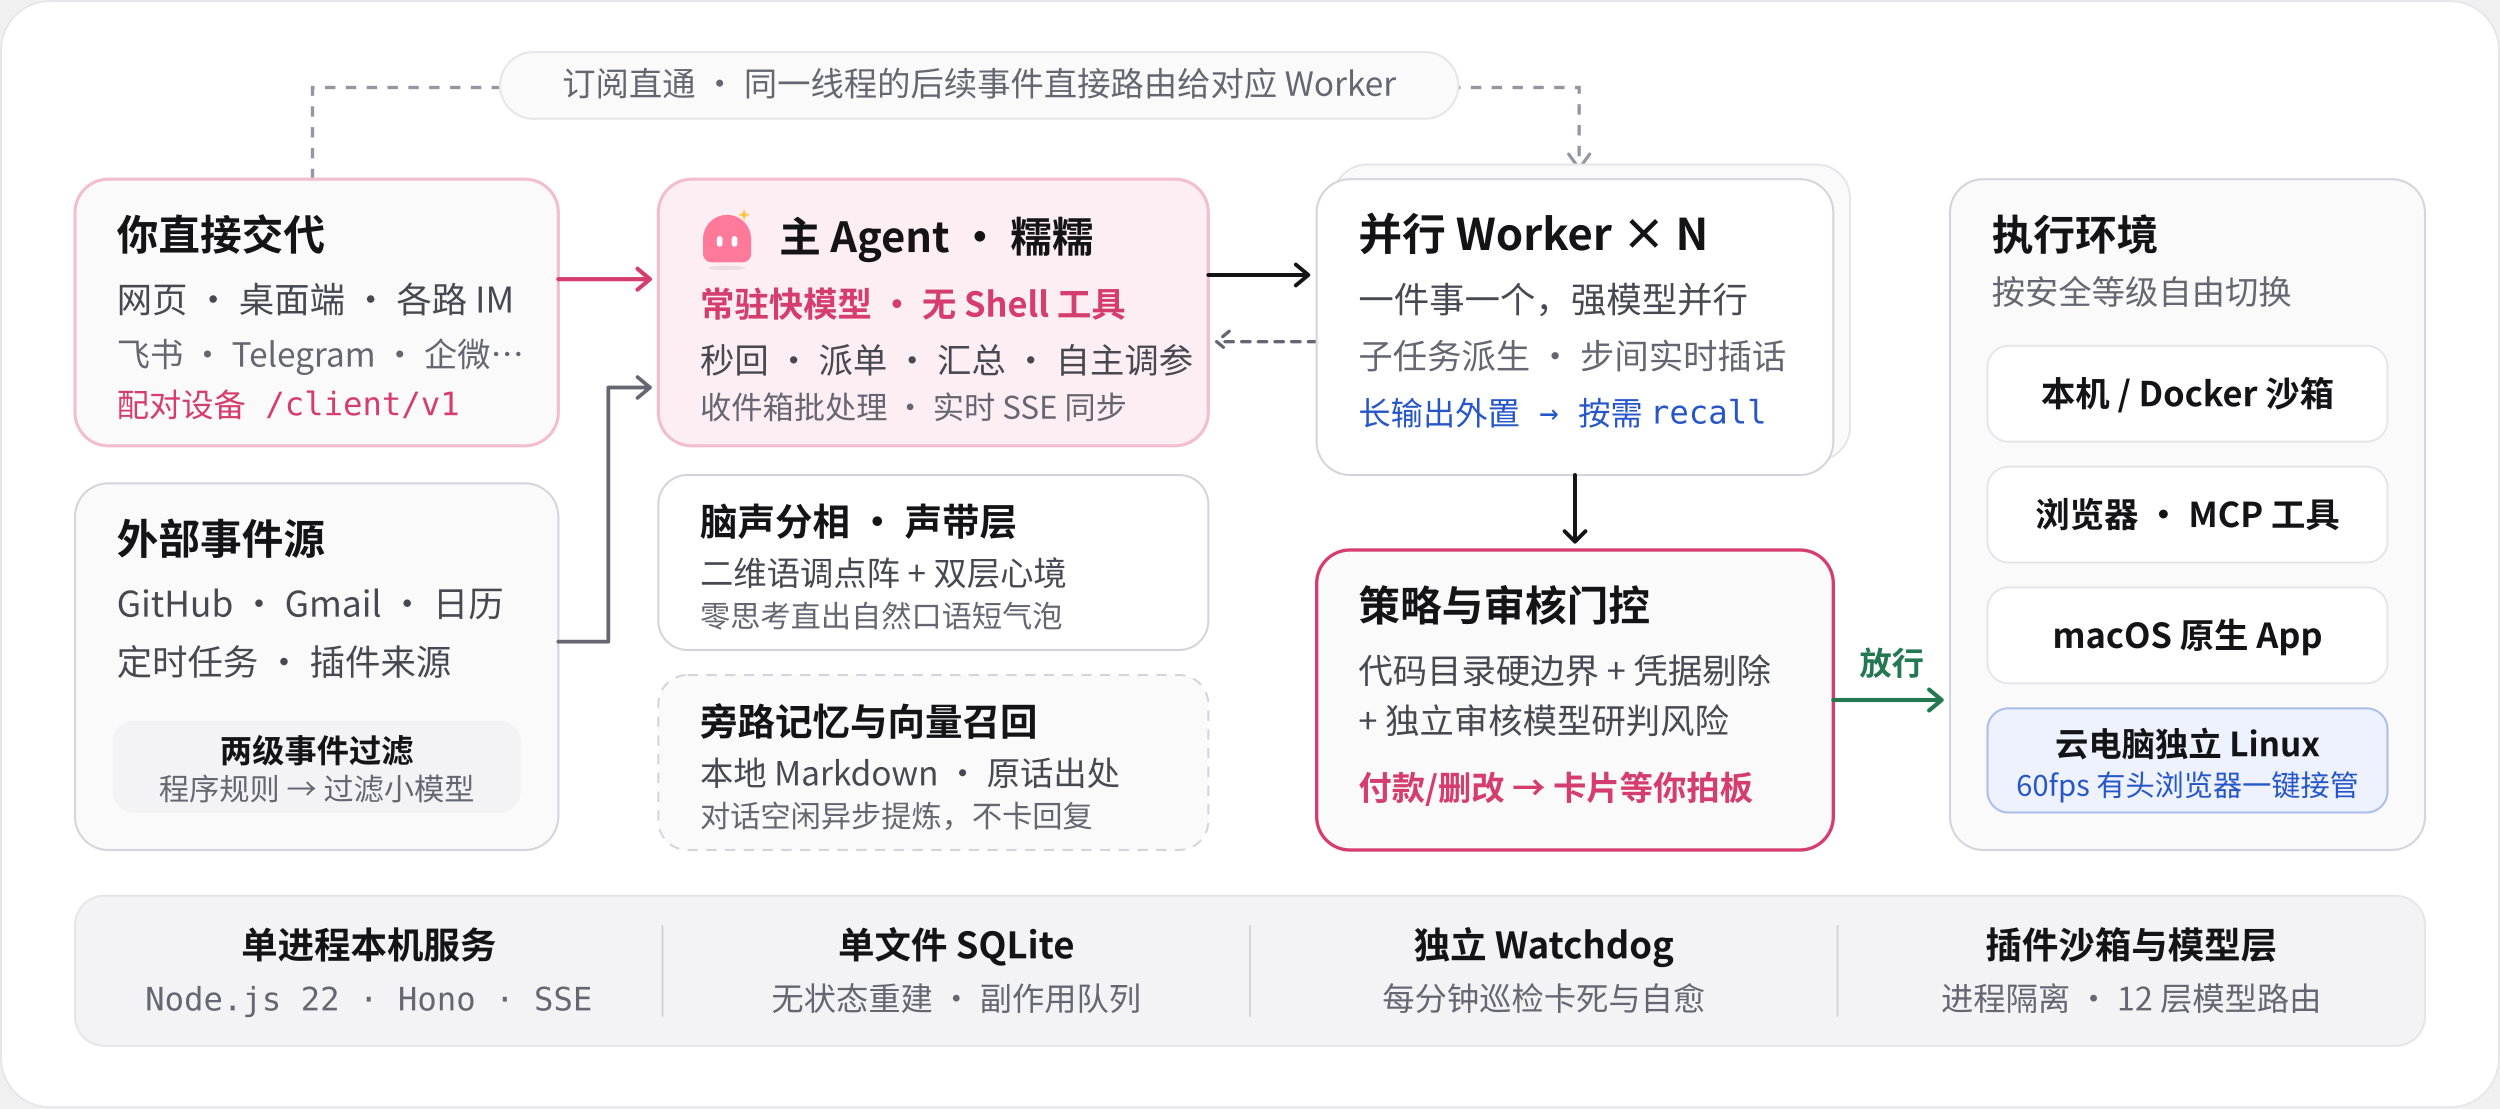
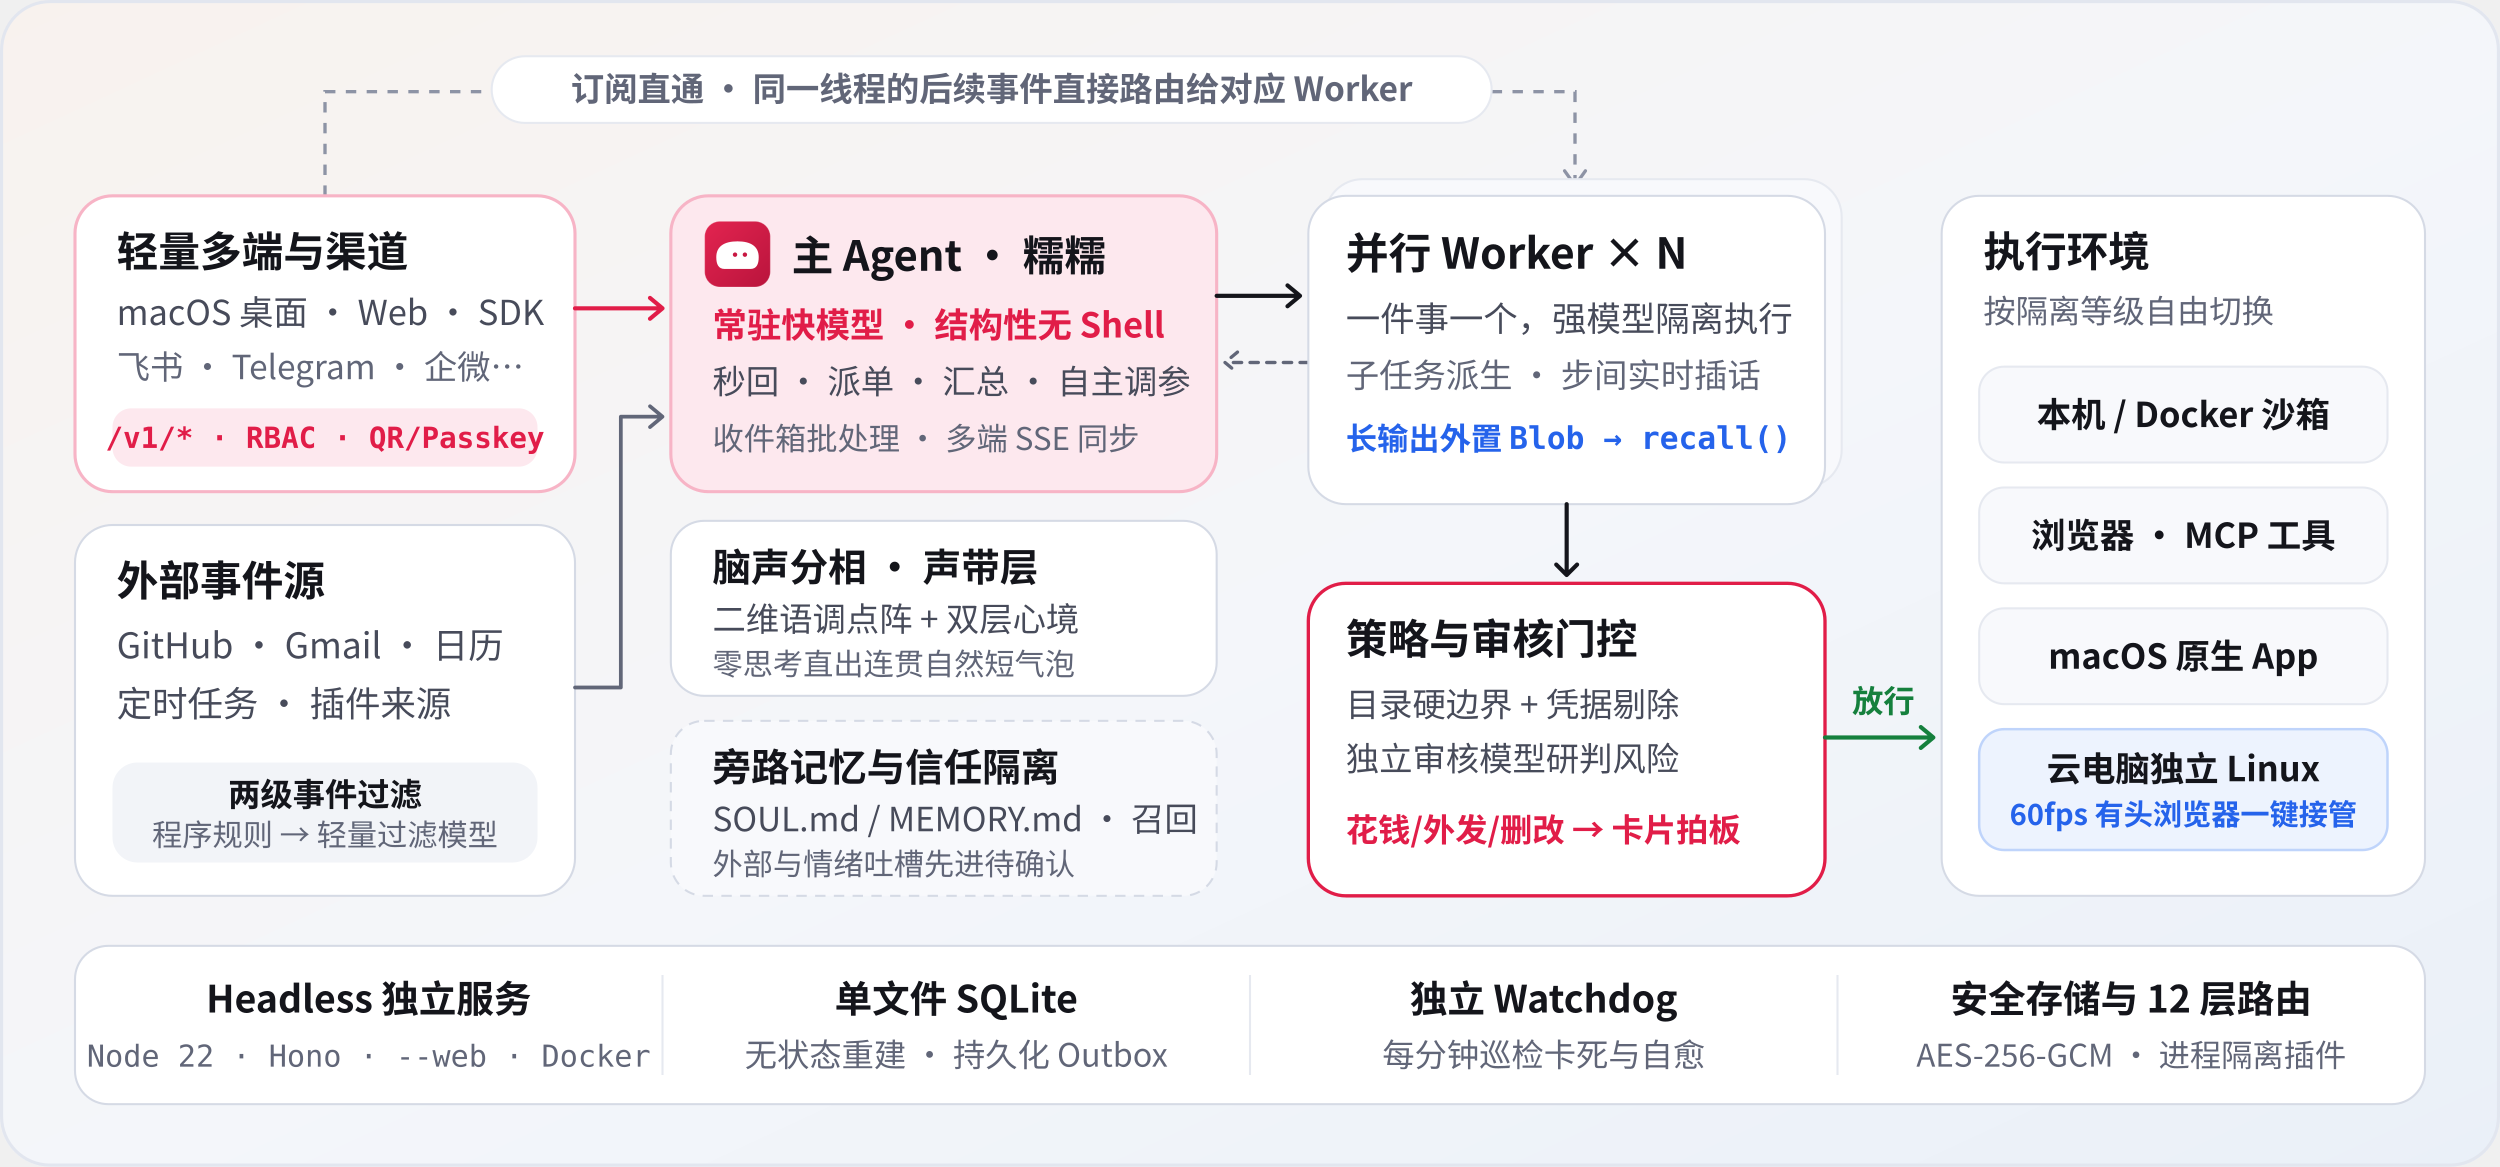
- <svg xmlns="http://www.w3.org/2000/svg" width="1200" height="532" viewBox="0 0 1200 532" role="img" aria-labelledby="title desc">
-   <rect width="1200" height="532" rx="24" fill="#FFFFFF" />
-   <rect x="0.5" y="0.5" width="1199" height="531" rx="23.5" fill="none" stroke="#E6E6EA" />
-   <path d="M150 86 V42 H758 V80" stroke="#9696A2" stroke-width="1.6" stroke-dasharray="5 5" fill="none" />
-   <path d="M753 74 l5 7 l5 -7" stroke="#9696A2" stroke-width="1.6" fill="none" stroke-linecap="round" stroke-linejoin="round" />
-   <rect x="240" y="25" width="460" height="32" rx="16" fill="#FAFAFA" stroke="#E6E6EA" />
-   <text x="470" y="46" text-anchor="middle" font-family="-apple-system, BlinkMacSystemFont, 'Segoe UI', 'PingFang SC', 'Hiragino Sans GB', 'Noto Sans CJK SC', 'Microsoft YaHei', sans-serif" font-size="16" font-weight="500" fill="#666672">订阅直通 · 同一线程的后续事件直接路由给对应 Worker</text>
-   <g id="col-triggers">
-     <rect x="36" y="86" width="232" height="128" rx="16" fill="#FAFAFA" stroke="#F2BDCE" stroke-width="1.5" />
-     <text x="56" y="120" font-family="-apple-system, BlinkMacSystemFont, 'Segoe UI', 'PingFang SC', 'Hiragino Sans GB', 'Noto Sans CJK SC', 'Microsoft YaHei', sans-serif" font-size="20" font-weight="700" fill="#141416">你直接交代</text>
-     <text x="56" y="150" font-family="-apple-system, BlinkMacSystemFont, 'Segoe UI', 'PingFang SC', 'Hiragino Sans GB', 'Noto Sans CJK SC', 'Microsoft YaHei', sans-serif" font-size="17" fill="#484852">网页 · 桌面端 · 各路 IM</text>
-     <text x="56" y="176" font-family="-apple-system, BlinkMacSystemFont, 'Segoe UI', 'PingFang SC', 'Hiragino Sans GB', 'Noto Sans CJK SC', 'Microsoft YaHei', sans-serif" font-size="16" fill="#666672">飞书 · Telegram · 企微…</text>
-     <text x="56" y="200" font-family="ui-monospace, SFMono-Regular, Menlo, Consolas, monospace" font-size="15.5" fill="#D43D6D">配对设备 /client/v1</text>
-     <rect x="36" y="232" width="232" height="176" rx="16" fill="#FAFAFA" stroke="#D4D4DC" />
-     <text x="56" y="266" font-family="-apple-system, BlinkMacSystemFont, 'Segoe UI', 'PingFang SC', 'Hiragino Sans GB', 'Noto Sans CJK SC', 'Microsoft YaHei', sans-serif" font-size="20" font-weight="700" fill="#141416">外部事件源</text>
-     <text x="56" y="296" font-family="-apple-system, BlinkMacSystemFont, 'Segoe UI', 'PingFang SC', 'Hiragino Sans GB', 'Noto Sans CJK SC', 'Microsoft YaHei', sans-serif" font-size="17" fill="#484852">GitHub · Gmail · 日历</text>
-     <text x="56" y="324" font-family="-apple-system, BlinkMacSystemFont, 'Segoe UI', 'PingFang SC', 'Hiragino Sans GB', 'Noto Sans CJK SC', 'Microsoft YaHei', sans-serif" font-size="17" fill="#484852">定时任务 · 插件来源</text>
-     <rect x="54" y="346" width="196" height="44" rx="10" fill="#F3F3F6" />
-     <text x="152" y="366" text-anchor="middle" font-family="-apple-system, BlinkMacSystemFont, 'Segoe UI', 'PingFang SC', 'Hiragino Sans GB', 'Noto Sans CJK SC', 'Microsoft YaHei', sans-serif" font-size="15.5" font-weight="600" fill="#141416">两级事件过滤</text>
-     <text x="152" y="384" text-anchor="middle" font-family="-apple-system, BlinkMacSystemFont, 'Segoe UI', 'PingFang SC', 'Hiragino Sans GB', 'Noto Sans CJK SC', 'Microsoft YaHei', sans-serif" font-size="14.5" fill="#666672">程序规则 → 过滤小模型</text>
+ <svg xmlns="http://www.w3.org/2000/svg" width="1200" height="560" viewBox="0 0 1200 560" role="img" aria-labelledby="title desc">
+   <defs>
+     <linearGradient id="arch-zh-light-bg" x1="0" y1="0" x2="1" y2="1">
+       <stop offset="0%" stop-color="#F8F2EE" />
+       <stop offset="52%" stop-color="#F4F6FA" />
+       <stop offset="100%" stop-color="#EAF0F8" />
+     </linearGradient>
+     <linearGradient id="arch-zh-light-brand" x1="0" y1="0" x2="1" y2="1">
+       <stop offset="0%" stop-color="#E32450" />
+       <stop offset="100%" stop-color="#B9143C" />
+     </linearGradient>
+     <clipPath id="arch-zh-light-clip">
+       <rect width="1200" height="560" rx="24" />
+     </clipPath>
+   </defs>
+   <g clip-path="url(#arch-zh-light-clip)">
+     <rect width="1200" height="560" fill="url(#arch-zh-light-bg)" />
  </g>
-   <path d="M268 134 H312 m-6 -5 l6 5 l-6 5" stroke="#D43D6D" stroke-width="2" fill="none" stroke-linecap="round" stroke-linejoin="round" />
-   <path d="M268 308 H292 V186 H312 m-6 -5 l6 5 l-6 5" stroke="#666672" stroke-width="1.8" fill="none" stroke-linecap="round" stroke-linejoin="round" />
+   <rect x="0.75" y="0.75" width="1198.5" height="558.5" rx="23.25" fill="none" stroke="#E2E6EF" stroke-width="1.5" />
+   <path d="M156 94 V44 H756 V88" stroke="#8D93A5" stroke-width="1.6" stroke-dasharray="5 5" fill="none" />
+   <path d="M751 82 l5 7 l5 -7" stroke="#8D93A5" stroke-width="1.6" fill="none" stroke-linecap="round" stroke-linejoin="round" />
+   <rect x="236" y="27" width="480" height="32" rx="16" fill="#FFFFFF" stroke="#E6E9F0" />
+   <text x="476" y="48.5" text-anchor="middle" font-family="-apple-system, BlinkMacSystemFont, 'Segoe UI', 'PingFang SC', 'Hiragino Sans GB', 'Noto Sans CJK SC', 'Microsoft YaHei', sans-serif" font-size="16" font-weight="600" fill="#616678">订阅直通 · 同一线程的后续事件直接路由给对应 Worker</text>
+   <g id="col-clients">
+     <rect x="36" y="94" width="240" height="142" rx="18" fill="#FFFFFF" stroke="#F7B4C6" stroke-width="1.5" />
+     <text x="56" y="128" font-family="-apple-system, BlinkMacSystemFont, 'Segoe UI', 'PingFang SC', 'Hiragino Sans GB', 'Noto Sans CJK SC', 'Microsoft YaHei', sans-serif" font-size="20" font-weight="700" fill="#14151B">轻量多端与渠道</text>
+     <text x="56" y="156" font-family="-apple-system, BlinkMacSystemFont, 'Segoe UI', 'PingFang SC', 'Hiragino Sans GB', 'Noto Sans CJK SC', 'Microsoft YaHei', sans-serif" font-size="16.5" fill="#474B5A">macOS 桌面 · Web · SDK</text>
+     <text x="56" y="182" font-family="-apple-system, BlinkMacSystemFont, 'Segoe UI', 'PingFang SC', 'Hiragino Sans GB', 'Noto Sans CJK SC', 'Microsoft YaHei', sans-serif" font-size="16" fill="#616678">飞书 · Telegram · 企微…</text>
+     <rect x="54" y="196" width="204" height="28" rx="9" fill="#FDE8EE" />
+     <text x="156" y="215" text-anchor="middle" font-family="ui-monospace, SFMono-Regular, Menlo, Consolas, monospace" font-size="14" font-weight="600" fill="#E11D48">/v1/* · RBAC · QR/Passkey</text>
+     <rect x="36" y="252" width="240" height="178" rx="18" fill="#FFFFFF" stroke="#D5DAE5" />
+     <text x="56" y="286" font-family="-apple-system, BlinkMacSystemFont, 'Segoe UI', 'PingFang SC', 'Hiragino Sans GB', 'Noto Sans CJK SC', 'Microsoft YaHei', sans-serif" font-size="20" font-weight="700" fill="#14151B">外部事件源</text>
+     <text x="56" y="316" font-family="-apple-system, BlinkMacSystemFont, 'Segoe UI', 'PingFang SC', 'Hiragino Sans GB', 'Noto Sans CJK SC', 'Microsoft YaHei', sans-serif" font-size="17" fill="#474B5A">GitHub · Gmail · 日历</text>
+     <text x="56" y="344" font-family="-apple-system, BlinkMacSystemFont, 'Segoe UI', 'PingFang SC', 'Hiragino Sans GB', 'Noto Sans CJK SC', 'Microsoft YaHei', sans-serif" font-size="17" fill="#474B5A">定时任务 · 插件来源</text>
+     <rect x="54" y="366" width="204" height="48" rx="12" fill="#F2F4F8" />
+     <text x="156" y="387" text-anchor="middle" font-family="-apple-system, BlinkMacSystemFont, 'Segoe UI', 'PingFang SC', 'Hiragino Sans GB', 'Noto Sans CJK SC', 'Microsoft YaHei', sans-serif" font-size="15.5" font-weight="700" fill="#14151B">两级事件过滤</text>
+     <text x="156" y="406" text-anchor="middle" font-family="-apple-system, BlinkMacSystemFont, 'Segoe UI', 'PingFang SC', 'Hiragino Sans GB', 'Noto Sans CJK SC', 'Microsoft YaHei', sans-serif" font-size="14.5" fill="#616678">程序规则 → 轻量过滤模型</text>
+   </g>
+   <path d="M276 148 H318 m-6 -5 l6 5 l-6 5" stroke="#E11D48" stroke-width="2" fill="none" stroke-linecap="round" stroke-linejoin="round" />
+   <path d="M276 330 H298 V200 H318 m-6 -5 l6 5 l-6 5" stroke="#616678" stroke-width="1.8" fill="none" stroke-linecap="round" stroke-linejoin="round" />
  <g id="col-router">
-     <rect x="316" y="86" width="264" height="128" rx="16" fill="#FCEEF3" stroke="#F2BDCE" stroke-width="1.5" />
-     <g transform="translate(332 97) scale(0.34)">
-       <ellipse cx="50" cy="93" rx="26" ry="3.2" fill="#141416" opacity="0.08" />
-       <path d="M16 52 A34 34 0 0 1 84 52 V73 A12 12 0 0 1 72 85 H28 A12 12 0 0 1 16 73 Z" fill="#FF7A9A" />
-       <rect x="35.5" y="48" width="8" height="15" rx="4" fill="#FFFFFF" />
-       <rect x="56.5" y="48" width="8" height="15" rx="4" fill="#FFFFFF" />
-       <path d="M74 9 C75.6 16.4 75.6 16.4 83 18 C75.6 19.6 75.6 19.6 74 27 C72.4 19.6 72.4 19.6 65 18 C72.4 16.4 72.4 16.4 74 9 Z" fill="#FFC23D" />
+     <rect x="322" y="94" width="262" height="142" rx="18" fill="#FDE8EE" stroke="#F7B4C6" stroke-width="1.5" />
+     <g transform="translate(338 106) scale(0.32)">
+       <rect x="0.75" y="0.75" width="98.5" height="98.5" rx="22.8" fill="url(#arch-zh-light-brand)" stroke="rgba(255,255,255,0.24)" stroke-width="1.5" />
+       <g transform="translate(13 13) scale(0.74)">
+         <path d="M 24 80 C 11 80 7 70 7 56 C 7 35 22 24 50 24 C 78 24 93 35 93 56 C 93 70 89 80 76 80 Z" fill="#FFFFFF" />
+         <circle cx="45" cy="51" r="4.5" fill="#C81742" />
+         <circle cx="65" cy="51" r="4.5" fill="#C81742" />
+       </g>
    </g>
-     <text x="374" y="121" font-family="-apple-system, BlinkMacSystemFont, 'Segoe UI', 'PingFang SC', 'Hiragino Sans GB', 'Noto Sans CJK SC', 'Microsoft YaHei', sans-serif" font-size="20" font-weight="700" fill="#141416">主 Agent · 糯糯</text>
-     <text x="336" y="152" font-family="-apple-system, BlinkMacSystemFont, 'Segoe UI', 'PingFang SC', 'Hiragino Sans GB', 'Noto Sans CJK SC', 'Microsoft YaHei', sans-serif" font-size="16.5" font-weight="600" fill="#D43D6D">常驻快模型 · 无 Shell 工具</text>
-     <text x="336" y="179" font-family="-apple-system, BlinkMacSystemFont, 'Segoe UI', 'PingFang SC', 'Hiragino Sans GB', 'Noto Sans CJK SC', 'Microsoft YaHei', sans-serif" font-size="16.5" fill="#484852">秒回 · 派单 · 汇总 · 自主调参</text>
-     <text x="336" y="201" font-family="-apple-system, BlinkMacSystemFont, 'Segoe UI', 'PingFang SC', 'Hiragino Sans GB', 'Noto Sans CJK SC', 'Microsoft YaHei', sans-serif" font-size="15" fill="#666672">收件箱批处理 · 实时 SSE 同步</text>
-     <rect x="316" y="228" width="264" height="84" rx="14" fill="#FFFFFF" stroke="#D4D4DC" />
-     <text x="336" y="257" font-family="-apple-system, BlinkMacSystemFont, 'Segoe UI', 'PingFang SC', 'Hiragino Sans GB', 'Noto Sans CJK SC', 'Microsoft YaHei', sans-serif" font-size="18" font-weight="700" fill="#141416">脑声分相 · 声带层</text>
-     <text x="336" y="281" font-family="-apple-system, BlinkMacSystemFont, 'Segoe UI', 'PingFang SC', 'Hiragino Sans GB', 'Noto Sans CJK SC', 'Microsoft YaHei', sans-serif" font-size="16" fill="#484852">二维语调点阵 + 双层心境</text>
-     <text x="336" y="301" font-family="-apple-system, BlinkMacSystemFont, 'Segoe UI', 'PingFang SC', 'Hiragino Sans GB', 'Noto Sans CJK SC', 'Microsoft YaHei', sans-serif" font-size="14.5" fill="#666672">零思考直出自然口语短气泡</text>
-     <rect x="316" y="324" width="264" height="84" rx="14" fill="#FAFAFA" stroke="#D4D4DC" stroke-dasharray="5 4" />
-     <text x="336" y="353" font-family="-apple-system, BlinkMacSystemFont, 'Segoe UI', 'PingFang SC', 'Hiragino Sans GB', 'Noto Sans CJK SC', 'Microsoft YaHei', sans-serif" font-size="18" font-weight="700" fill="#141416">旁路记忆与向量召回</text>
-     <text x="336" y="377" font-family="-apple-system, BlinkMacSystemFont, 'Segoe UI', 'PingFang SC', 'Hiragino Sans GB', 'Noto Sans CJK SC', 'Microsoft YaHei', sans-serif" font-size="16" fill="#484852">本地 Markdown · 原话出处</text>
-     <text x="336" y="397" font-family="-apple-system, BlinkMacSystemFont, 'Segoe UI', 'PingFang SC', 'Hiragino Sans GB', 'Noto Sans CJK SC', 'Microsoft YaHei', sans-serif" font-size="14.5" fill="#666672">对话空闲异步提炼，不卡回复</text>
+     <text x="380" y="130" font-family="-apple-system, BlinkMacSystemFont, 'Segoe UI', 'PingFang SC', 'Hiragino Sans GB', 'Noto Sans CJK SC', 'Microsoft YaHei', sans-serif" font-size="20" font-weight="700" fill="#14151B">主 Agent · 糯糯</text>
+     <text x="342" y="162" font-family="-apple-system, BlinkMacSystemFont, 'Segoe UI', 'PingFang SC', 'Hiragino Sans GB', 'Noto Sans CJK SC', 'Microsoft YaHei', sans-serif" font-size="16.5" font-weight="700" fill="#E11D48">常驻快模型 · 结构性无 Shell</text>
+     <text x="342" y="189" font-family="-apple-system, BlinkMacSystemFont, 'Segoe UI', 'PingFang SC', 'Hiragino Sans GB', 'Noto Sans CJK SC', 'Microsoft YaHei', sans-serif" font-size="16" fill="#474B5A">秒回 · 派单 · 汇总 · 自主调参</text>
+     <text x="342" y="216" font-family="-apple-system, BlinkMacSystemFont, 'Segoe UI', 'PingFang SC', 'Hiragino Sans GB', 'Noto Sans CJK SC', 'Microsoft YaHei', sans-serif" font-size="15" fill="#616678">收件箱批处理 · 多端 SSE 同步</text>
+     <rect x="322" y="250" width="262" height="84" rx="16" fill="#FFFFFF" stroke="#D5DAE5" />
+     <text x="342" y="279" font-family="-apple-system, BlinkMacSystemFont, 'Segoe UI', 'PingFang SC', 'Hiragino Sans GB', 'Noto Sans CJK SC', 'Microsoft YaHei', sans-serif" font-size="18.5" font-weight="700" fill="#14151B">脑声分相 · 声带层</text>
+     <text x="342" y="303" font-family="-apple-system, BlinkMacSystemFont, 'Segoe UI', 'PingFang SC', 'Hiragino Sans GB', 'Noto Sans CJK SC', 'Microsoft YaHei', sans-serif" font-size="16" fill="#474B5A">二维语调点阵 + 双层心境</text>
+     <text x="342" y="324" font-family="-apple-system, BlinkMacSystemFont, 'Segoe UI', 'PingFang SC', 'Hiragino Sans GB', 'Noto Sans CJK SC', 'Microsoft YaHei', sans-serif" font-size="14.5" fill="#616678">零思考直出连贯自然短气泡</text>
+     <rect x="322" y="346" width="262" height="84" rx="16" fill="#F8F9FC" stroke="#D5DAE5" stroke-dasharray="5 4" />
+     <text x="342" y="375" font-family="-apple-system, BlinkMacSystemFont, 'Segoe UI', 'PingFang SC', 'Hiragino Sans GB', 'Noto Sans CJK SC', 'Microsoft YaHei', sans-serif" font-size="18.5" font-weight="700" fill="#14151B">旁路记忆与信任隔离</text>
+     <text x="342" y="399" font-family="-apple-system, BlinkMacSystemFont, 'Segoe UI', 'PingFang SC', 'Hiragino Sans GB', 'Noto Sans CJK SC', 'Microsoft YaHei', sans-serif" font-size="16" fill="#474B5A">SOUL.md / MEMORY.md · 召回</text>
+     <text x="342" y="420" font-family="-apple-system, BlinkMacSystemFont, 'Segoe UI', 'PingFang SC', 'Hiragino Sans GB', 'Noto Sans CJK SC', 'Microsoft YaHei', sans-serif" font-size="14.5" fill="#616678">外部与情绪吐槽先进待确认</text>
  </g>
-   <path d="M580 132 H628 m-6 -5 l6 5 l-6 5" stroke="#141416" stroke-width="1.9" fill="none" stroke-linecap="round" stroke-linejoin="round" />
-   <path d="M632 164 H584 m6 -5 l-6 5 l6 5" stroke="#666672" stroke-width="1.6" stroke-dasharray="4 4" fill="none" stroke-linecap="round" stroke-linejoin="round" />
+   <path d="M584 142 H624 m-6 -5 l6 5 l-6 5" stroke="#14151B" stroke-width="2" fill="none" stroke-linecap="round" stroke-linejoin="round" />
+   <path d="M628 174 H588 m6 -5 l-6 5 l6 5" stroke="#616678" stroke-width="1.6" stroke-dasharray="4 4" fill="none" stroke-linecap="round" stroke-linejoin="round" />
  <g id="col-workers">
-     <rect x="640" y="79" width="248" height="142" rx="16" fill="#FAFAFA" stroke="#E6E6EA" />
-     <rect x="632" y="86" width="248" height="142" rx="16" fill="#FFFFFF" stroke="#D4D4DC" />
-     <text x="652" y="120" font-family="-apple-system, BlinkMacSystemFont, 'Segoe UI', 'PingFang SC', 'Hiragino Sans GB', 'Noto Sans CJK SC', 'Microsoft YaHei', sans-serif" font-size="21" font-weight="700" fill="#141416">并行 Worker × N</text>
-     <text x="652" y="150" font-family="-apple-system, BlinkMacSystemFont, 'Segoe UI', 'PingFang SC', 'Hiragino Sans GB', 'Noto Sans CJK SC', 'Microsoft YaHei', sans-serif" font-size="17" fill="#484852">一件事一个，强模型并行</text>
-     <text x="652" y="177" font-family="-apple-system, BlinkMacSystemFont, 'Segoe UI', 'PingFang SC', 'Hiragino Sans GB', 'Noto Sans CJK SC', 'Microsoft YaHei', sans-serif" font-size="16.5" fill="#666672">子任务派生 · 步间实时插话</text>
-     <text x="652" y="204" font-family="ui-monospace, SFMono-Regular, Menlo, Consolas, monospace" font-size="15.5" fill="#2656C7">长输出外置 → 按需 recall</text>
-     <path d="M756 228 V260 m-5 -5 l5 5 l5 -5" stroke="#141416" stroke-width="1.9" fill="none" stroke-linecap="round" stroke-linejoin="round" />
-     <rect x="632" y="264" width="248" height="144" rx="16" fill="#FAFAFA" stroke="#D43D6D" stroke-width="1.6" />
-     <text x="652" y="298" font-family="-apple-system, BlinkMacSystemFont, 'Segoe UI', 'PingFang SC', 'Hiragino Sans GB', 'Noto Sans CJK SC', 'Microsoft YaHei', sans-serif" font-size="20" font-weight="700" fill="#141416">策略与审核门控</text>
-     <text x="652" y="328" font-family="-apple-system, BlinkMacSystemFont, 'Segoe UI', 'PingFang SC', 'Hiragino Sans GB', 'Noto Sans CJK SC', 'Microsoft YaHei', sans-serif" font-size="16.5" fill="#484852">代码目录硬边界 + 凭据剔除</text>
-     <text x="652" y="352" font-family="-apple-system, BlinkMacSystemFont, 'Segoe UI', 'PingFang SC', 'Hiragino Sans GB', 'Noto Sans CJK SC', 'Microsoft YaHei', sans-serif" font-size="16.5" fill="#484852">+ 独立审核模型研判风险</text>
-     <text x="652" y="384" font-family="-apple-system, BlinkMacSystemFont, 'Segoe UI', 'PingFang SC', 'Hiragino Sans GB', 'Noto Sans CJK SC', 'Microsoft YaHei', sans-serif" font-size="16" font-weight="600" fill="#D43D6D">付款/删改 → 卡片等你拍板</text>
+     <rect x="636" y="86" width="248" height="148" rx="18" fill="#F8F9FC" stroke="#E6E9F0" />
+     <rect x="628" y="94" width="248" height="148" rx="18" fill="#FFFFFF" stroke="#D5DAE5" />
+     <text x="646" y="129" font-family="-apple-system, BlinkMacSystemFont, 'Segoe UI', 'PingFang SC', 'Hiragino Sans GB', 'Noto Sans CJK SC', 'Microsoft YaHei', sans-serif" font-size="20.5" font-weight="700" fill="#14151B">并行 Worker × N</text>
+     <text x="646" y="159" font-family="-apple-system, BlinkMacSystemFont, 'Segoe UI', 'PingFang SC', 'Hiragino Sans GB', 'Noto Sans CJK SC', 'Microsoft YaHei', sans-serif" font-size="16.5" fill="#474B5A">一件事一个，强模型隔离执行</text>
+     <text x="646" y="186" font-family="-apple-system, BlinkMacSystemFont, 'Segoe UI', 'PingFang SC', 'Hiragino Sans GB', 'Noto Sans CJK SC', 'Microsoft YaHei', sans-serif" font-size="16" fill="#616678">子任务派生 · 步间实时插话</text>
+     <text x="646" y="216" font-family="ui-monospace, SFMono-Regular, Menlo, Consolas, monospace" font-size="15" font-weight="600" fill="#2563EB">长输出外置 Blob → recall()</text>
+     <path d="M752 242 V276 m-5 -5 l5 5 l5 -5" stroke="#14151B" stroke-width="2" fill="none" stroke-linecap="round" stroke-linejoin="round" />
+     <rect x="628" y="280" width="248" height="150" rx="18" fill="#FFFFFF" stroke="#E11D48" stroke-width="1.6" />
+     <text x="646" y="314" font-family="-apple-system, BlinkMacSystemFont, 'Segoe UI', 'PingFang SC', 'Hiragino Sans GB', 'Noto Sans CJK SC', 'Microsoft YaHei', sans-serif" font-size="20" font-weight="700" fill="#14151B">策略与审核门控</text>
+     <text x="646" y="344" font-family="-apple-system, BlinkMacSystemFont, 'Segoe UI', 'PingFang SC', 'Hiragino Sans GB', 'Noto Sans CJK SC', 'Microsoft YaHei', sans-serif" font-size="16" fill="#474B5A">目录硬边界 + 凭据剔除</text>
+     <text x="646" y="370" font-family="-apple-system, BlinkMacSystemFont, 'Segoe UI', 'PingFang SC', 'Hiragino Sans GB', 'Noto Sans CJK SC', 'Microsoft YaHei', sans-serif" font-size="16" fill="#474B5A">独立审核模型研判风险</text>
+     <text x="646" y="404" font-family="-apple-system, BlinkMacSystemFont, 'Segoe UI', 'PingFang SC', 'Hiragino Sans GB', 'Noto Sans CJK SC', 'Microsoft YaHei', sans-serif" font-size="15.5" font-weight="700" fill="#E11D48">花钱/外发/删改 → 卡片拍板</text>
  </g>
-   <text x="908" y="324" text-anchor="middle" font-family="-apple-system, BlinkMacSystemFont, 'Segoe UI', 'PingFang SC', 'Hiragino Sans GB', 'Noto Sans CJK SC', 'Microsoft YaHei', sans-serif" font-size="15.5" font-weight="600" fill="#237852">放行</text>
-   <path d="M880 336 H932 m-6 -5 l6 5 l-6 5" stroke="#237852" stroke-width="2" fill="none" stroke-linecap="round" stroke-linejoin="round" />
+   <text x="904" y="342" text-anchor="middle" font-family="-apple-system, BlinkMacSystemFont, 'Segoe UI', 'PingFang SC', 'Hiragino Sans GB', 'Noto Sans CJK SC', 'Microsoft YaHei', sans-serif" font-size="15" font-weight="700" fill="#15803D">放行</text>
+   <path d="M876 354 H928 m-6 -5 l6 5 l-6 5" stroke="#15803D" stroke-width="2" fill="none" stroke-linecap="round" stroke-linejoin="round" />
  <g id="col-exec">
-     <rect x="936" y="86" width="228" height="322" rx="16" fill="#FAFAFA" stroke="#D4D4DC" />
-     <text x="956" y="120" font-family="-apple-system, BlinkMacSystemFont, 'Segoe UI', 'PingFang SC', 'Hiragino Sans GB', 'Noto Sans CJK SC', 'Microsoft YaHei', sans-serif" font-size="20" font-weight="700" fill="#141416">执行环境</text>
-     <text x="956" y="146" font-family="-apple-system, BlinkMacSystemFont, 'Segoe UI', 'PingFang SC', 'Hiragino Sans GB', 'Noto Sans CJK SC', 'Microsoft YaHei', sans-serif" font-size="16" fill="#666672">按安全等级自由切换</text>
-     <rect x="954" y="166" width="192" height="46" rx="10" fill="#FFFFFF" stroke="#E6E6EA" />
-     <text x="1050" y="195" text-anchor="middle" font-family="-apple-system, BlinkMacSystemFont, 'Segoe UI', 'PingFang SC', 'Hiragino Sans GB', 'Noto Sans CJK SC', 'Microsoft YaHei', sans-serif" font-size="16.5" font-weight="600" fill="#141416">本机 / Docker 沙箱</text>
-     <rect x="954" y="224" width="192" height="46" rx="10" fill="#FFFFFF" stroke="#E6E6EA" />
-     <text x="1050" y="253" text-anchor="middle" font-family="-apple-system, BlinkMacSystemFont, 'Segoe UI', 'PingFang SC', 'Hiragino Sans GB', 'Noto Sans CJK SC', 'Microsoft YaHei', sans-serif" font-size="16.5" font-weight="600" fill="#141416">浏览器 · MCP 工具</text>
-     <rect x="954" y="282" width="192" height="46" rx="10" fill="#FFFFFF" stroke="#E6E6EA" />
-     <text x="1050" y="311" text-anchor="middle" font-family="-apple-system, BlinkMacSystemFont, 'Segoe UI', 'PingFang SC', 'Hiragino Sans GB', 'Noto Sans CJK SC', 'Microsoft YaHei', sans-serif" font-size="16.5" font-weight="600" fill="#141416">macOS 原生 App</text>
-     <rect x="954" y="340" width="192" height="50" rx="10" fill="#EDF2FE" stroke="#2656C7" stroke-opacity="0.35" />
-     <text x="1050" y="363" text-anchor="middle" font-family="-apple-system, BlinkMacSystemFont, 'Segoe UI', 'PingFang SC', 'Hiragino Sans GB', 'Noto Sans CJK SC', 'Microsoft YaHei', sans-serif" font-size="16" font-weight="700" fill="#141416">云电脑独立 Linux</text>
-     <text x="1050" y="382" text-anchor="middle" font-family="-apple-system, BlinkMacSystemFont, 'Segoe UI', 'PingFang SC', 'Hiragino Sans GB', 'Noto Sans CJK SC', 'Microsoft YaHei', sans-serif" font-size="14" fill="#2656C7">60fps 有头浏览器一键接管</text>
+     <rect x="932" y="94" width="232" height="336" rx="18" fill="#FFFFFF" stroke="#D5DAE5" />
+     <text x="952" y="128" font-family="-apple-system, BlinkMacSystemFont, 'Segoe UI', 'PingFang SC', 'Hiragino Sans GB', 'Noto Sans CJK SC', 'Microsoft YaHei', sans-serif" font-size="20" font-weight="700" fill="#14151B">执行环境</text>
+     <text x="952" y="155" font-family="-apple-system, BlinkMacSystemFont, 'Segoe UI', 'PingFang SC', 'Hiragino Sans GB', 'Noto Sans CJK SC', 'Microsoft YaHei', sans-serif" font-size="15.5" fill="#616678">按隔离等级自由切换</text>
+     <rect x="950" y="176" width="196" height="46" rx="12" fill="#F8F9FC" stroke="#E6E9F0" />
+     <text x="1048" y="205" text-anchor="middle" font-family="-apple-system, BlinkMacSystemFont, 'Segoe UI', 'PingFang SC', 'Hiragino Sans GB', 'Noto Sans CJK SC', 'Microsoft YaHei', sans-serif" font-size="16.5" font-weight="600" fill="#14151B">本机 / Docker 沙箱</text>
+     <rect x="950" y="234" width="196" height="46" rx="12" fill="#F8F9FC" stroke="#E6E9F0" />
+     <text x="1048" y="263" text-anchor="middle" font-family="-apple-system, BlinkMacSystemFont, 'Segoe UI', 'PingFang SC', 'Hiragino Sans GB', 'Noto Sans CJK SC', 'Microsoft YaHei', sans-serif" font-size="16.5" font-weight="600" fill="#14151B">浏览器 · MCP 工具</text>
+     <rect x="950" y="292" width="196" height="46" rx="12" fill="#F8F9FC" stroke="#E6E9F0" />
+     <text x="1048" y="321" text-anchor="middle" font-family="-apple-system, BlinkMacSystemFont, 'Segoe UI', 'PingFang SC', 'Hiragino Sans GB', 'Noto Sans CJK SC', 'Microsoft YaHei', sans-serif" font-size="16.5" font-weight="600" fill="#14151B">macOS 原生 App</text>
+     <rect x="950" y="350" width="196" height="58" rx="12" fill="#EDF3FE" stroke="#BFD4FB" stroke-width="1.2" />
+     <text x="1048" y="375" text-anchor="middle" font-family="-apple-system, BlinkMacSystemFont, 'Segoe UI', 'PingFang SC', 'Hiragino Sans GB', 'Noto Sans CJK SC', 'Microsoft YaHei', sans-serif" font-size="16.5" font-weight="700" fill="#14151B">云电脑独立 Linux</text>
+     <text x="1048" y="396" text-anchor="middle" font-family="-apple-system, BlinkMacSystemFont, 'Segoe UI', 'PingFang SC', 'Hiragino Sans GB', 'Noto Sans CJK SC', 'Microsoft YaHei', sans-serif" font-size="14" font-weight="600" fill="#2563EB">60fps 有头浏览器一键接管</text>
  </g>
  <g id="foundation">
-     <rect x="36" y="430" width="1128" height="72" rx="14" fill="#F3F3F6" stroke="#E6E6EA" />
-     <line x1="318" y1="444" x2="318" y2="488" stroke="#D4D4DC" />
-     <line x1="600" y1="444" x2="600" y2="488" stroke="#D4D4DC" />
-     <line x1="882" y1="444" x2="882" y2="488" stroke="#D4D4DC" />
-     <text x="177" y="460" text-anchor="middle" font-family="-apple-system, BlinkMacSystemFont, 'Segoe UI', 'PingFang SC', 'Hiragino Sans GB', 'Noto Sans CJK SC', 'Microsoft YaHei', sans-serif" font-size="17.5" font-weight="700" fill="#141416">单进程本机服务</text>
-     <text x="177" y="485" text-anchor="middle" font-family="ui-monospace, SFMono-Regular, Menlo, Consolas, monospace" font-size="15.5" fill="#666672">Node.js 22 · Hono · SSE</text>
-     <text x="459" y="460" text-anchor="middle" font-family="-apple-system, BlinkMacSystemFont, 'Segoe UI', 'PingFang SC', 'Hiragino Sans GB', 'Noto Sans CJK SC', 'Microsoft YaHei', sans-serif" font-size="17.5" font-weight="700" fill="#141416">单文件 SQLite</text>
-     <text x="459" y="485" text-anchor="middle" font-family="-apple-system, BlinkMacSystemFont, 'Segoe UI', 'PingFang SC', 'Hiragino Sans GB', 'Noto Sans CJK SC', 'Microsoft YaHei', sans-serif" font-size="15.5" fill="#666672">无状态重建 · 副作用队列</text>
-     <text x="741" y="460" text-anchor="middle" font-family="-apple-system, BlinkMacSystemFont, 'Segoe UI', 'PingFang SC', 'Hiragino Sans GB', 'Noto Sans CJK SC', 'Microsoft YaHei', sans-serif" font-size="17.5" font-weight="700" fill="#141416">独立 Watchdog</text>
-     <text x="741" y="485" text-anchor="middle" font-family="-apple-system, BlinkMacSystemFont, 'Segoe UI', 'PingFang SC', 'Hiragino Sans GB', 'Noto Sans CJK SC', 'Microsoft YaHei', sans-serif" font-size="15.5" fill="#666672">每分钟巡检卡死与自愈</text>
-     <text x="1023" y="460" text-anchor="middle" font-family="-apple-system, BlinkMacSystemFont, 'Segoe UI', 'PingFang SC', 'Hiragino Sans GB', 'Noto Sans CJK SC', 'Microsoft YaHei', sans-serif" font-size="17.5" font-weight="700" fill="#141416">插件沙箱与模型层</text>
-     <text x="1023" y="485" text-anchor="middle" font-family="-apple-system, BlinkMacSystemFont, 'Segoe UI', 'PingFang SC', 'Hiragino Sans GB', 'Noto Sans CJK SC', 'Microsoft YaHei', sans-serif" font-size="15.5" fill="#666672">进程隔离 · 12 层模型路由</text>
+     <rect x="36" y="454" width="1128" height="76" rx="16" fill="#FFFFFF" stroke="#D5DAE5" />
+     <line x1="318" y1="468" x2="318" y2="516" stroke="#E6E9F0" />
+     <line x1="600" y1="468" x2="600" y2="516" stroke="#E6E9F0" />
+     <line x1="882" y1="468" x2="882" y2="516" stroke="#E6E9F0" />
+     <text x="177" y="486" text-anchor="middle" font-family="-apple-system, BlinkMacSystemFont, 'Segoe UI', 'PingFang SC', 'Hiragino Sans GB', 'Noto Sans CJK SC', 'Microsoft YaHei', sans-serif" font-size="18" font-weight="700" fill="#14151B">Headless 独立服务</text>
+     <text x="177" y="512" text-anchor="middle" font-family="ui-monospace, SFMono-Regular, Menlo, Consolas, monospace" font-size="14.5" fill="#616678">Node 22 · Hono · --web · Docker</text>
+     <text x="459" y="486" text-anchor="middle" font-family="-apple-system, BlinkMacSystemFont, 'Segoe UI', 'PingFang SC', 'Hiragino Sans GB', 'Noto Sans CJK SC', 'Microsoft YaHei', sans-serif" font-size="18" font-weight="700" fill="#14151B">单文件 SQLite</text>
+     <text x="459" y="512" text-anchor="middle" font-family="-apple-system, BlinkMacSystemFont, 'Segoe UI', 'PingFang SC', 'Hiragino Sans GB', 'Noto Sans CJK SC', 'Microsoft YaHei', sans-serif" font-size="15.5" fill="#616678">无状态重建 · 持久化 Outbox</text>
+     <text x="741" y="486" text-anchor="middle" font-family="-apple-system, BlinkMacSystemFont, 'Segoe UI', 'PingFang SC', 'Hiragino Sans GB', 'Noto Sans CJK SC', 'Microsoft YaHei', sans-serif" font-size="18" font-weight="700" fill="#14151B">独立 Watchdog</text>
+     <text x="741" y="512" text-anchor="middle" font-family="-apple-system, BlinkMacSystemFont, 'Segoe UI', 'PingFang SC', 'Hiragino Sans GB', 'Noto Sans CJK SC', 'Microsoft YaHei', sans-serif" font-size="15.5" fill="#616678">每分钟巡检卡死与自愈</text>
+     <text x="1023" y="486" text-anchor="middle" font-family="-apple-system, BlinkMacSystemFont, 'Segoe UI', 'PingFang SC', 'Hiragino Sans GB', 'Noto Sans CJK SC', 'Microsoft YaHei', sans-serif" font-size="18" font-weight="700" fill="#14151B">安全存储与 12 层路由</text>
+     <text x="1023" y="512" text-anchor="middle" font-family="-apple-system, BlinkMacSystemFont, 'Segoe UI', 'PingFang SC', 'Hiragino Sans GB', 'Noto Sans CJK SC', 'Microsoft YaHei', sans-serif" font-size="15" fill="#616678">AES-256-GCM · 进程隔离插件</text>
  </g>
</svg>
